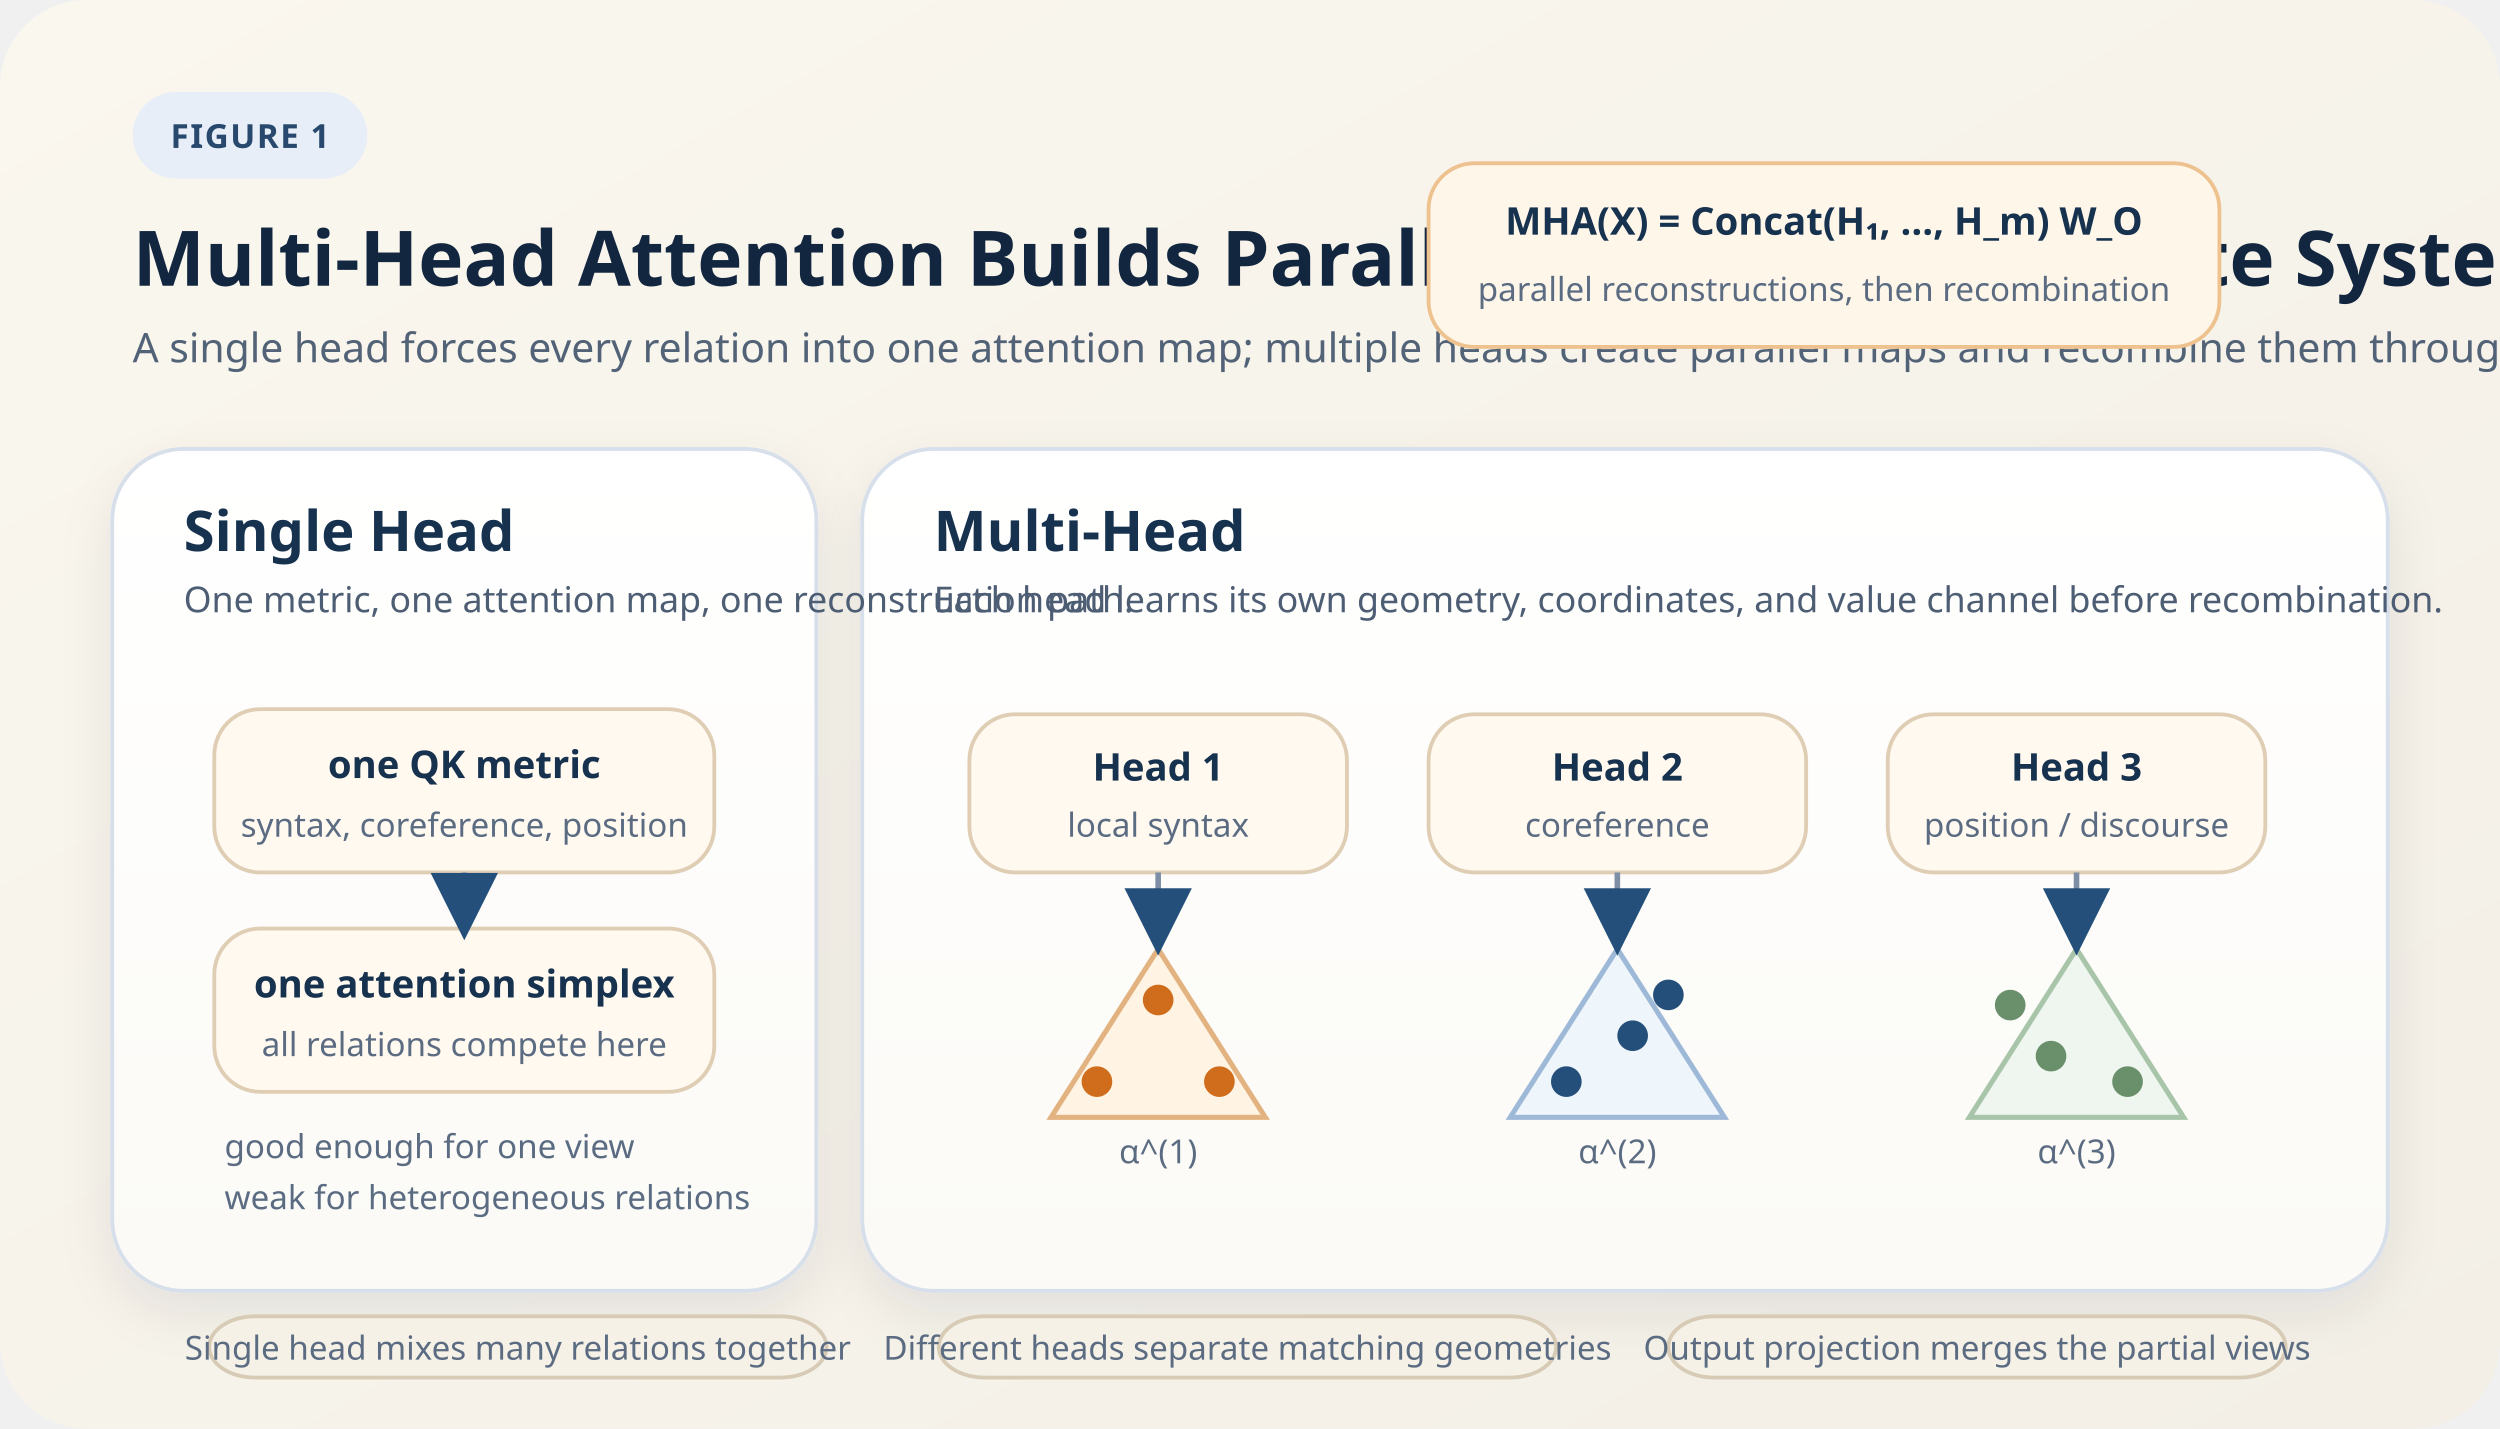
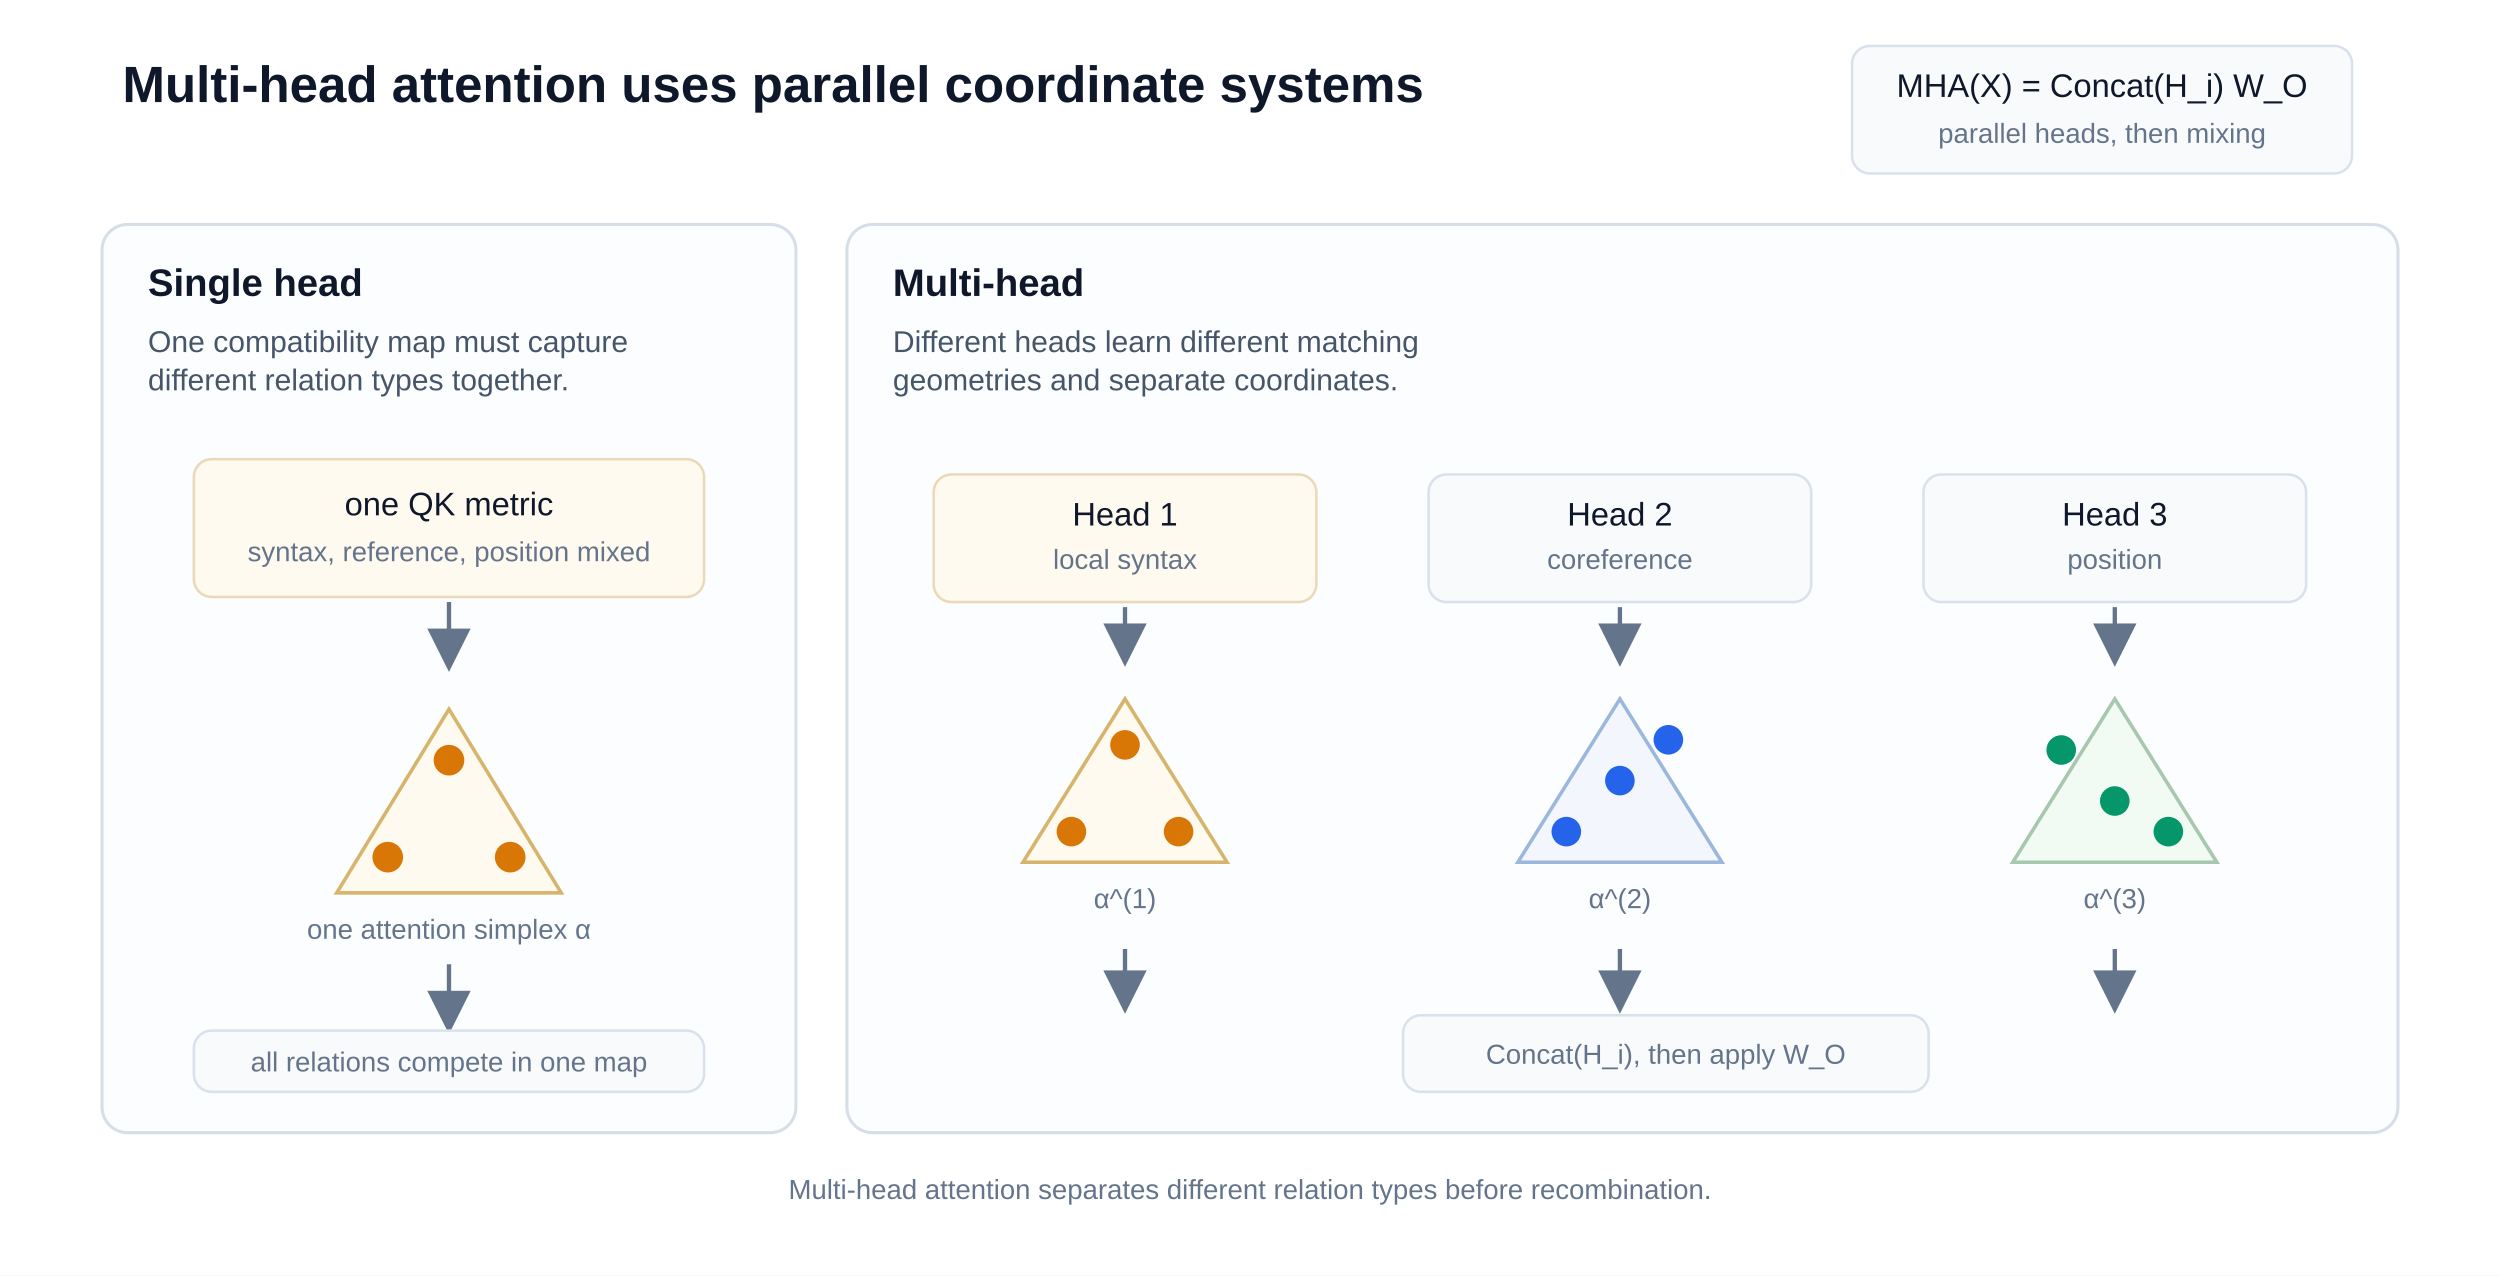
- <svg xmlns="http://www.w3.org/2000/svg" width="980" height="560" viewBox="0 0 980 560" role="img" aria-labelledby="title desc">
+ <svg xmlns="http://www.w3.org/2000/svg" width="980" height="500" viewBox="0 0 980 500" role="img" aria-labelledby="title desc">
  <defs>
-     <linearGradient id="bg" x1="0" y1="0" x2="1" y2="1">
-       <stop offset="0%" stop-color="#faf7ef" />
-       <stop offset="100%" stop-color="#f3efe6" />
-     </linearGradient>
-     <linearGradient id="card" x1="0" y1="0" x2="0" y2="1">
-       <stop offset="0%" stop-color="#ffffff" />
-       <stop offset="100%" stop-color="#fbfaf6" />
-     </linearGradient>
-     <filter id="shadow" x="-20%" y="-20%" width="140%" height="140%">
-       <feDropShadow dx="0" dy="8" stdDeviation="10" flood-color="#10233b" flood-opacity="0.08" />
-     </filter>
-     <marker id="navyArrow" markerWidth="12" markerHeight="12" refX="9" refY="6" orient="auto">
-       <path d="M0,0 L12,6 L0,12 z" fill="#244f7a" />
+     <marker id="arrowGray" markerWidth="10" markerHeight="10" refX="8" refY="5" orient="auto">
+       <path d="M0,0 L10,5 L0,10 z" fill="#64748b" />
    </marker>
-     <marker id="orangeArrow" markerWidth="12" markerHeight="12" refX="9" refY="6" orient="auto">
-       <path d="M0,0 L12,6 L0,12 z" fill="#cf6d1d" />
-     </marker>
+     <style>
+       .bg { fill: #ffffff; }
+ 
+       .title {
+         fill: #0f172a;
+         font-family: Arial, Helvetica, "Noto Sans", "PingFang SC", sans-serif;
+         font-size: 20px;
+         font-weight: 700;
+       }
+ 
+       .panel {
+         fill: #fcfdff;
+         stroke: #d6dee8;
+         stroke-width: 1.2;
+         rx: 10;
+       }
+ 
+       .panel-title {
+         fill: #0f172a;
+         font-family: Arial, Helvetica, "Noto Sans", "PingFang SC", sans-serif;
+         font-size: 15px;
+         font-weight: 700;
+       }
+ 
+       .text {
+         fill: #475569;
+         font-family: Arial, Helvetica, "Noto Sans", "PingFang SC", sans-serif;
+         font-size: 11.8px;
+         font-weight: 400;
+       }
+ 
+       .small {
+         fill: #64748b;
+         font-family: Arial, Helvetica, "Noto Sans", "PingFang SC", sans-serif;
+         font-size: 10.8px;
+         font-weight: 400;
+       }
+ 
+       .math {
+         fill: #0f172a;
+         font-family: Arial, Helvetica, "Noto Sans", "PingFang SC", sans-serif;
+         font-size: 12.8px;
+         font-weight: 500;
+       }
+ 
+       .box {
+         fill: #f8fafc;
+         stroke: #d9e2ec;
+         stroke-width: 1;
+         rx: 7;
+       }
+ 
+       .box-warm {
+         fill: #fffaf0;
+         stroke: #ead9b8;
+         stroke-width: 1;
+         rx: 7;
+       }
+ 
+       .flow {
+         stroke: #64748b;
+         stroke-width: 1.7;
+         fill: none;
+         marker-end: url(#arrowGray);
+       }
+ 
+       .orange { fill: #d97706; }
+       .blue { fill: #2563eb; }
+       .green { fill: #059669; }
+ 
+       .simplex-warm {
+         fill: #fffaf0;
+         stroke: #d6b46b;
+         stroke-width: 1.4;
+       }
+ 
+       .simplex-cool {
+         fill: #f3f7fd;
+         stroke: #9bb7db;
+         stroke-width: 1.4;
+       }
+ 
+       .simplex-green {
+         fill: #f2faf4;
+         stroke: #a7c7af;
+         stroke-width: 1.4;
+       }
+     </style>
  </defs>
-   <style>
-     .title { fill: #12263f; font-family: "Avenir Next", "PingFang SC", "Noto Sans SC", "Source Han Sans SC", sans-serif; font-size: 30px; font-weight: 700; }
-     .subtitle { fill: #526277; font-family: "Avenir Next", "PingFang SC", "Noto Sans SC", "Source Han Sans SC", sans-serif; font-size: 16px; font-weight: 500; }
-     .pill { fill: #e7eef8; }
-     .pill-text { fill: #28496d; font-family: "Avenir Next", "PingFang SC", "Noto Sans SC", "Source Han Sans SC", sans-serif; font-size: 13px; font-weight: 700; letter-spacing: 0.6px; }
-     .card { fill: url(#card); stroke: #d7dfeb; stroke-width: 1.5; rx: 28; filter: url(#shadow); }
-     .card-title { fill: #16324f; font-family: "Avenir Next", "PingFang SC", "Noto Sans SC", "Source Han Sans SC", sans-serif; font-size: 22px; font-weight: 700; }
-     .card-text { fill: #4d5d73; font-family: "Avenir Next", "PingFang SC", "Noto Sans SC", "Source Han Sans SC", sans-serif; font-size: 14px; font-weight: 500; }
-     .label { fill: #16324f; font-family: "Avenir Next", "PingFang SC", "Noto Sans SC", "Source Han Sans SC", sans-serif; font-size: 15px; font-weight: 700; }
-     .small { fill: #5b6c82; font-family: "Avenir Next", "PingFang SC", "Noto Sans SC", "Source Han Sans SC", sans-serif; font-size: 13px; font-weight: 500; }
-     .formula-box { fill: #fff6ea; stroke: #edc28f; stroke-width: 1.5; rx: 18; }
-     .step-box { fill: #f6f1e7; stroke: #d7cbb6; stroke-width: 1.5; rx: 18; }
-     .blue { fill: #244f7a; }
-     .orange { fill: #cf6d1d; }
-     .green { fill: #6a8f6b; }
-     .purple { fill: #7d6aa0; }
-     .teal { fill: #4b8f96; }
-     .box { fill: #fff9f0; stroke: #dfcdb4; stroke-width: 1.5; rx: 18; }
-     .flow { stroke: #7e8ea4; stroke-width: 2.2; fill: none; marker-end: url(#navyArrow); }
-   </style>
-   <rect x="0" y="0" width="980" height="560" fill="url(#bg)" rx="34" />
-   <rect class="pill" x="52" y="36" width="92" height="34" rx="17" />
-   <text class="pill-text" x="98" y="58" text-anchor="middle">FIGURE 1</text>
-   <text class="title" x="52" y="112">Multi-Head Attention Builds Parallel Context Coordinate Systems</text>
-   <text class="subtitle" x="52" y="142">A single head forces every relation into one attention map; multiple heads create parallel maps and recombine them through the output projection.</text>
-   <rect class="card" x="44" y="176" width="276" height="330" rx="28" />
-   <rect class="card" x="338" y="176" width="598" height="330" rx="28" />
-   <text class="card-title" x="72" y="216">Single Head</text>
-   <text class="card-text" x="72" y="240">One metric, one attention map, one reconstruction path.</text>
-   <rect class="box" x="84" y="278" width="196" height="64" rx="16" />
-   <rect class="box" x="84" y="364" width="196" height="64" rx="16" />
-   <text class="label" x="182" y="305" text-anchor="middle">one QK metric</text>
-   <text class="small" x="182" y="328" text-anchor="middle">syntax, coreference, position</text>
-   <text class="label" x="182" y="391" text-anchor="middle">one attention simplex</text>
-   <text class="small" x="182" y="414" text-anchor="middle">all relations compete here</text>
-   <path class="flow" d="M182 342 L182 362" />
-   <text class="small" x="88" y="454">good enough for one view</text>
-   <text class="small" x="88" y="474">weak for heterogeneous relations</text>
-   <text class="card-title" x="366" y="216">Multi-Head</text>
-   <text class="card-text" x="366" y="240">Each head learns its own geometry, coordinates, and value channel before recombination.</text>
-   <rect class="box" x="380" y="280" width="148" height="62" rx="16" />
-   <rect class="box" x="560" y="280" width="148" height="62" rx="16" />
-   <rect class="box" x="740" y="280" width="148" height="62" rx="16" />
-   <text class="label" x="454" y="306" text-anchor="middle">Head 1</text>
-   <text class="small" x="454" y="328" text-anchor="middle">local syntax</text>
-   <text class="label" x="634" y="306" text-anchor="middle">Head 2</text>
-   <text class="small" x="634" y="328" text-anchor="middle">coreference</text>
-   <text class="label" x="814" y="306" text-anchor="middle">Head 3</text>
-   <text class="small" x="814" y="328" text-anchor="middle">position / discourse</text>
-   <polygon points="454,372 412,438 496,438" fill="#fff4e3" stroke="#e2b280" stroke-width="2" />
-   <polygon points="634,372 592,438 676,438" fill="#eef5fb" stroke="#9eb9d7" stroke-width="2" />
-   <polygon points="814,372 772,438 856,438" fill="#eef6ef" stroke="#a8c5aa" stroke-width="2" />
-   <circle cx="454" cy="392" r="6" class="orange" />
-   <circle cx="430" cy="424" r="6" class="orange" />
-   <circle cx="478" cy="424" r="6" class="orange" />
-   <circle cx="640" cy="406" r="6" class="blue" />
-   <circle cx="614" cy="424" r="6" class="blue" />
-   <circle cx="654" cy="390" r="6" class="blue" />
-   <circle cx="804" cy="414" r="6" class="green" />
-   <circle cx="788" cy="394" r="6" class="green" />
-   <circle cx="834" cy="424" r="6" class="green" />
-   <text class="small" x="454" y="456" text-anchor="middle">α^(1)</text>
-   <text class="small" x="634" y="456" text-anchor="middle">α^(2)</text>
-   <text class="small" x="814" y="456" text-anchor="middle">α^(3)</text>
-   <path class="flow" d="M454 342 L454 368" />
-   <path class="flow" d="M634 342 L634 368" />
-   <path class="flow" d="M814 342 L814 368" />
-   <rect class="formula-box" x="560" y="64" width="310" height="72" rx="18" />
-   <text class="label" x="715" y="92" text-anchor="middle">MHA(X) = Concat(H₁, ..., H_m) W_O</text>
-   <text class="small" x="715" y="118" text-anchor="middle">parallel reconstructions, then recombination</text>
-   <rect class="step-box" x="82" y="516" width="242" height="24" rx="12" />
-   <rect class="step-box" x="368" y="516" width="242" height="24" rx="12" />
-   <rect class="step-box" x="654" y="516" width="242" height="24" rx="12" />
-   <text class="small" x="203" y="533" text-anchor="middle">Single head mixes many relations together</text>
-   <text class="small" x="489" y="533" text-anchor="middle">Different heads separate matching geometries</text>
-   <text class="small" x="775" y="533" text-anchor="middle">Output projection merges the partial views</text>
+   <rect class="bg" x="0" y="0" width="980" height="500" />
+   <text class="title" x="48" y="40">Multi-head attention uses parallel coordinate systems</text>
+   <rect class="box" x="726" y="18" width="196" height="50" rx="7" />
+   <text class="math" x="824" y="38" text-anchor="middle">MHA(X) = Concat(H_i) W_O</text>
+   <text class="small" x="824" y="56" text-anchor="middle">parallel heads, then mixing</text>
+   <rect class="panel" x="40" y="88" width="272" height="356" rx="10" />
+   <rect class="panel" x="332" y="88" width="608" height="356" rx="10" />
+   <text class="panel-title" x="58" y="116">Single head</text>
+   <text class="text" x="58" y="138">
+     <tspan x="58" dy="0">One compatibility map must capture</tspan>
+     <tspan x="58" dy="15">different relation types together.</tspan>
+   </text>
+   <rect class="box-warm" x="76" y="180" width="200" height="54" rx="7" />
+   <text class="math" x="176" y="202" text-anchor="middle">one QK metric</text>
+   <text class="small" x="176" y="220" text-anchor="middle">syntax, reference, position mixed</text>
+   <line class="flow" x1="176" y1="236" x2="176" y2="260" />
+   <polygon class="simplex-warm" points="176,278 132,350 220,350" />
+   <circle cx="176" cy="298" r="6" class="orange" />
+   <circle cx="152" cy="336" r="6" class="orange" />
+   <circle cx="200" cy="336" r="6" class="orange" />
+   <text class="small" x="176" y="368" text-anchor="middle">one attention simplex α</text>
+   <line class="flow" x1="176" y1="378" x2="176" y2="402" />
+   <rect class="box" x="76" y="404" width="200" height="24" rx="7" />
+   <text class="small" x="176" y="420" text-anchor="middle">all relations compete in one map</text>
+   <text class="panel-title" x="350" y="116">Multi-head</text>
+   <text class="text" x="350" y="138">
+     <tspan x="350" dy="0">Different heads learn different matching</tspan>
+     <tspan x="350" dy="15">geometries and separate coordinates.</tspan>
+   </text>
+   <rect class="box-warm" x="366" y="186" width="150" height="50" rx="7" />
+   <text class="math" x="441" y="206" text-anchor="middle">Head 1</text>
+   <text class="small" x="441" y="223" text-anchor="middle">local syntax</text>
+   <line class="flow" x1="441" y1="238" x2="441" y2="258" />
+   <polygon class="simplex-warm" points="441,274 401,338 481,338" />
+   <circle cx="441" cy="292" r="5.8" class="orange" />
+   <circle cx="420" cy="326" r="5.8" class="orange" />
+   <circle cx="462" cy="326" r="5.8" class="orange" />
+   <text class="small" x="441" y="356" text-anchor="middle">α^(1)</text>
+   <rect class="box" x="560" y="186" width="150" height="50" rx="7" />
+   <text class="math" x="635" y="206" text-anchor="middle">Head 2</text>
+   <text class="small" x="635" y="223" text-anchor="middle">coreference</text>
+   <line class="flow" x1="635" y1="238" x2="635" y2="258" />
+   <polygon class="simplex-cool" points="635,274 595,338 675,338" />
+   <circle cx="635" cy="306" r="5.8" class="blue" />
+   <circle cx="614" cy="326" r="5.8" class="blue" />
+   <circle cx="654" cy="290" r="5.8" class="blue" />
+   <text class="small" x="635" y="356" text-anchor="middle">α^(2)</text>
+   <rect class="box" x="754" y="186" width="150" height="50" rx="7" />
+   <text class="math" x="829" y="206" text-anchor="middle">Head 3</text>
+   <text class="small" x="829" y="223" text-anchor="middle">position</text>
+   <line class="flow" x1="829" y1="238" x2="829" y2="258" />
+   <polygon class="simplex-green" points="829,274 789,338 869,338" />
+   <circle cx="829" cy="314" r="5.8" class="green" />
+   <circle cx="808" cy="294" r="5.8" class="green" />
+   <circle cx="850" cy="326" r="5.8" class="green" />
+   <text class="small" x="829" y="356" text-anchor="middle">α^(3)</text>
+   <line class="flow" x1="441" y1="372" x2="441" y2="394" />
+   <line class="flow" x1="635" y1="372" x2="635" y2="394" />
+   <line class="flow" x1="829" y1="372" x2="829" y2="394" />
+   <rect class="box" x="550" y="398" width="206" height="30" rx="7" />
+   <text class="small" x="653" y="417" text-anchor="middle">Concat(H_i), then apply W_O</text>
+   <text class="small" x="490" y="470" text-anchor="middle">
+     Multi-head attention separates different relation types before recombination.
+   </text>
</svg>
